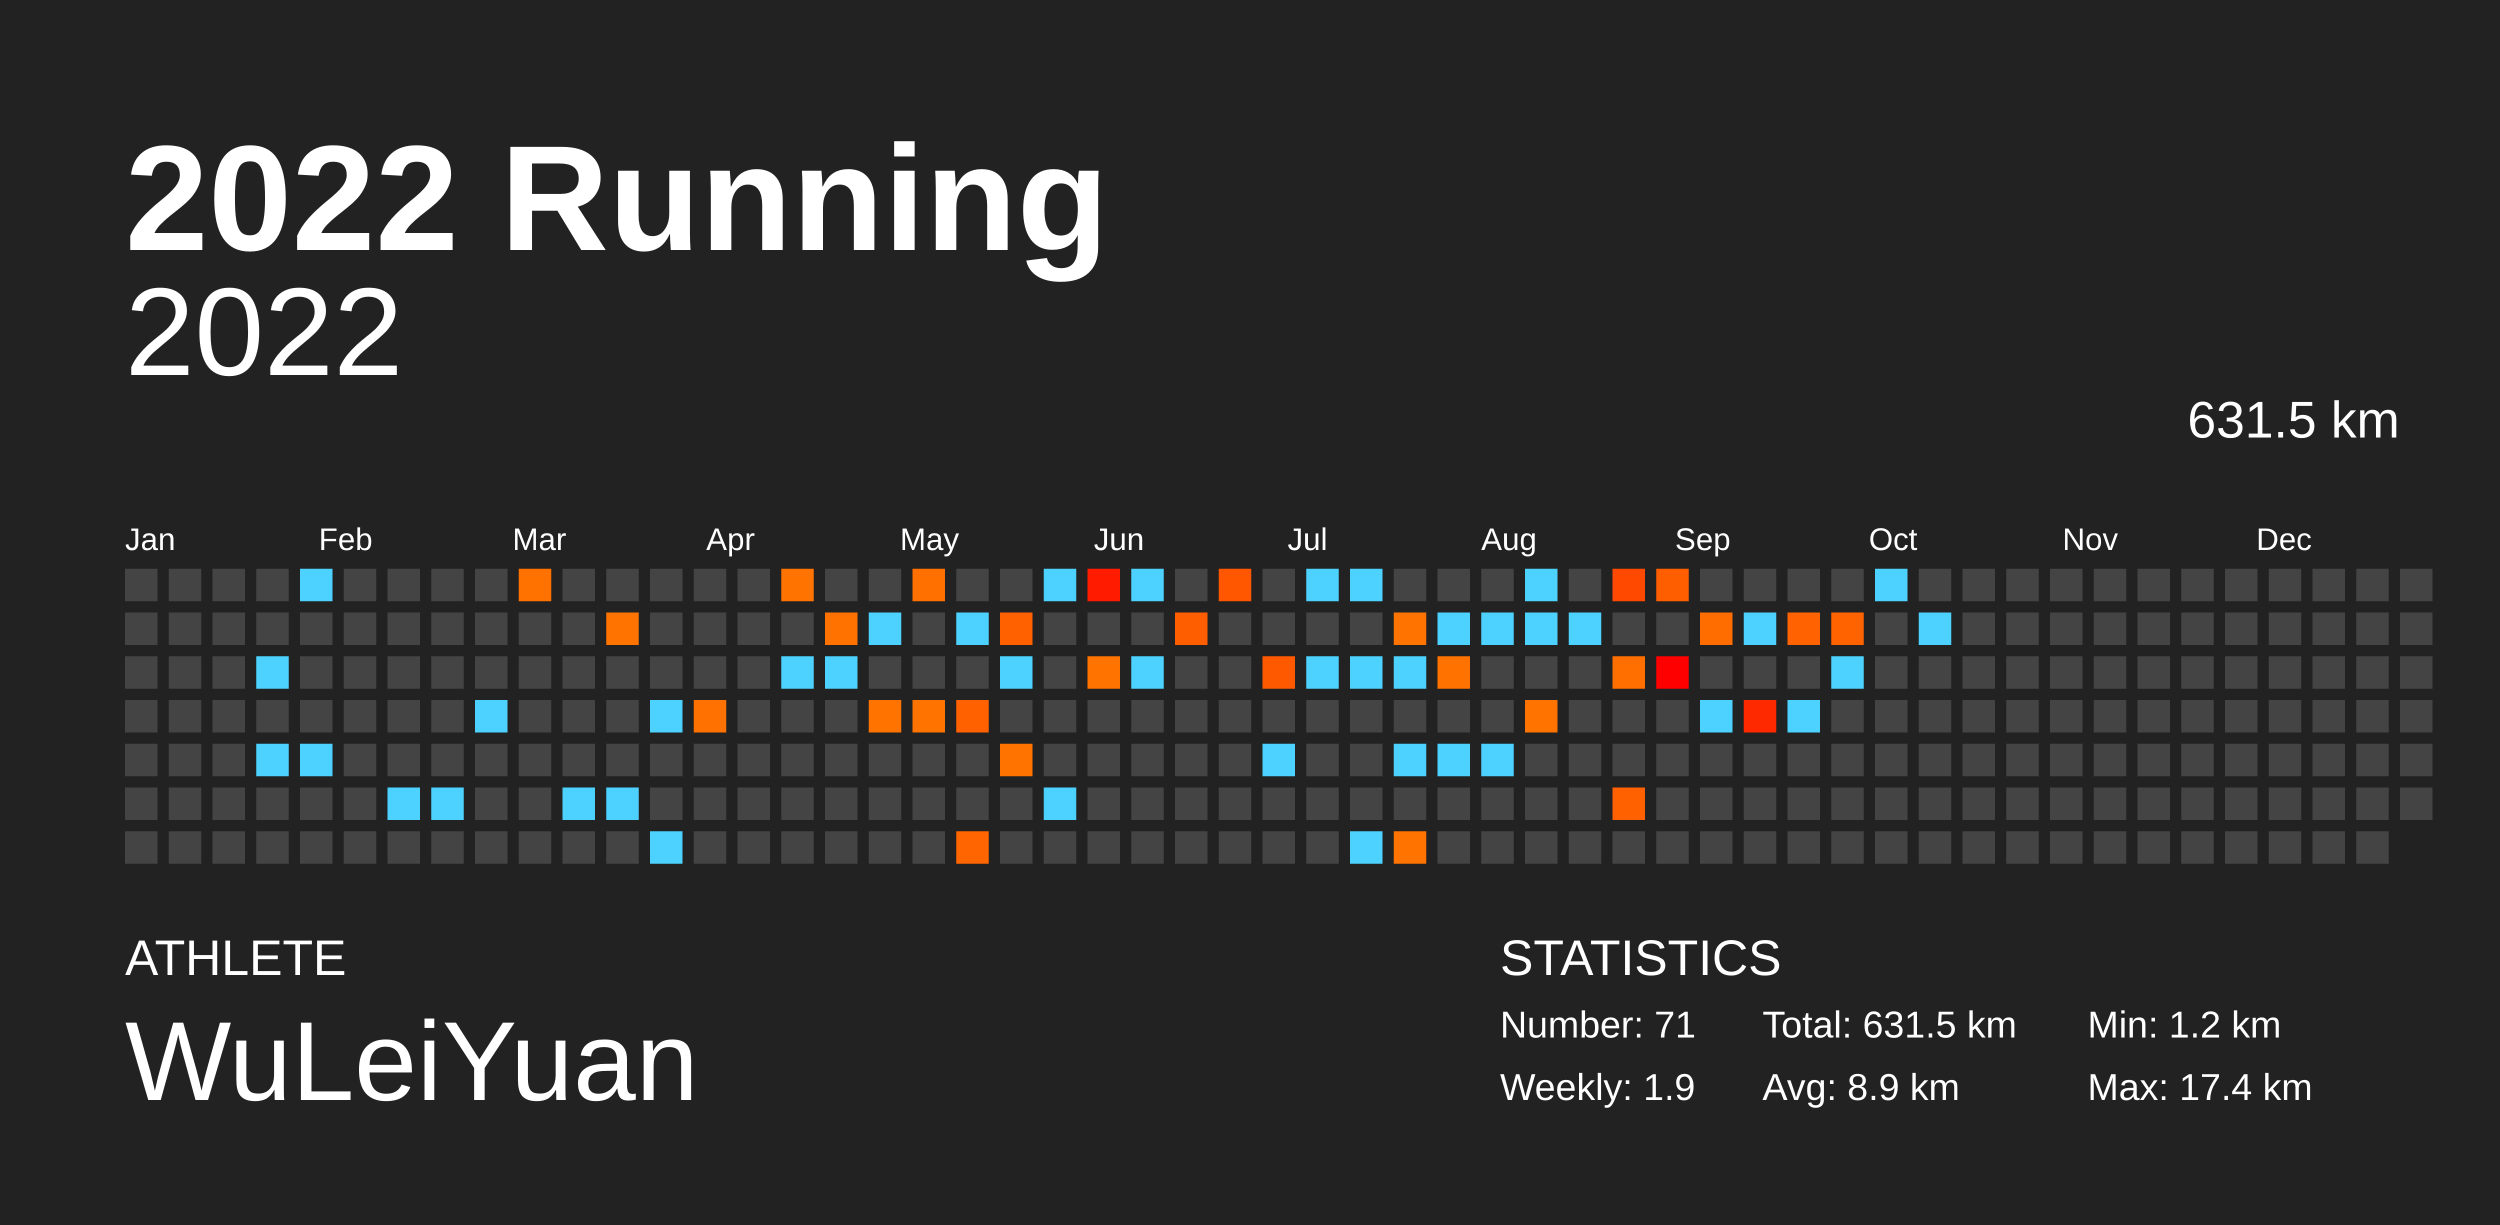
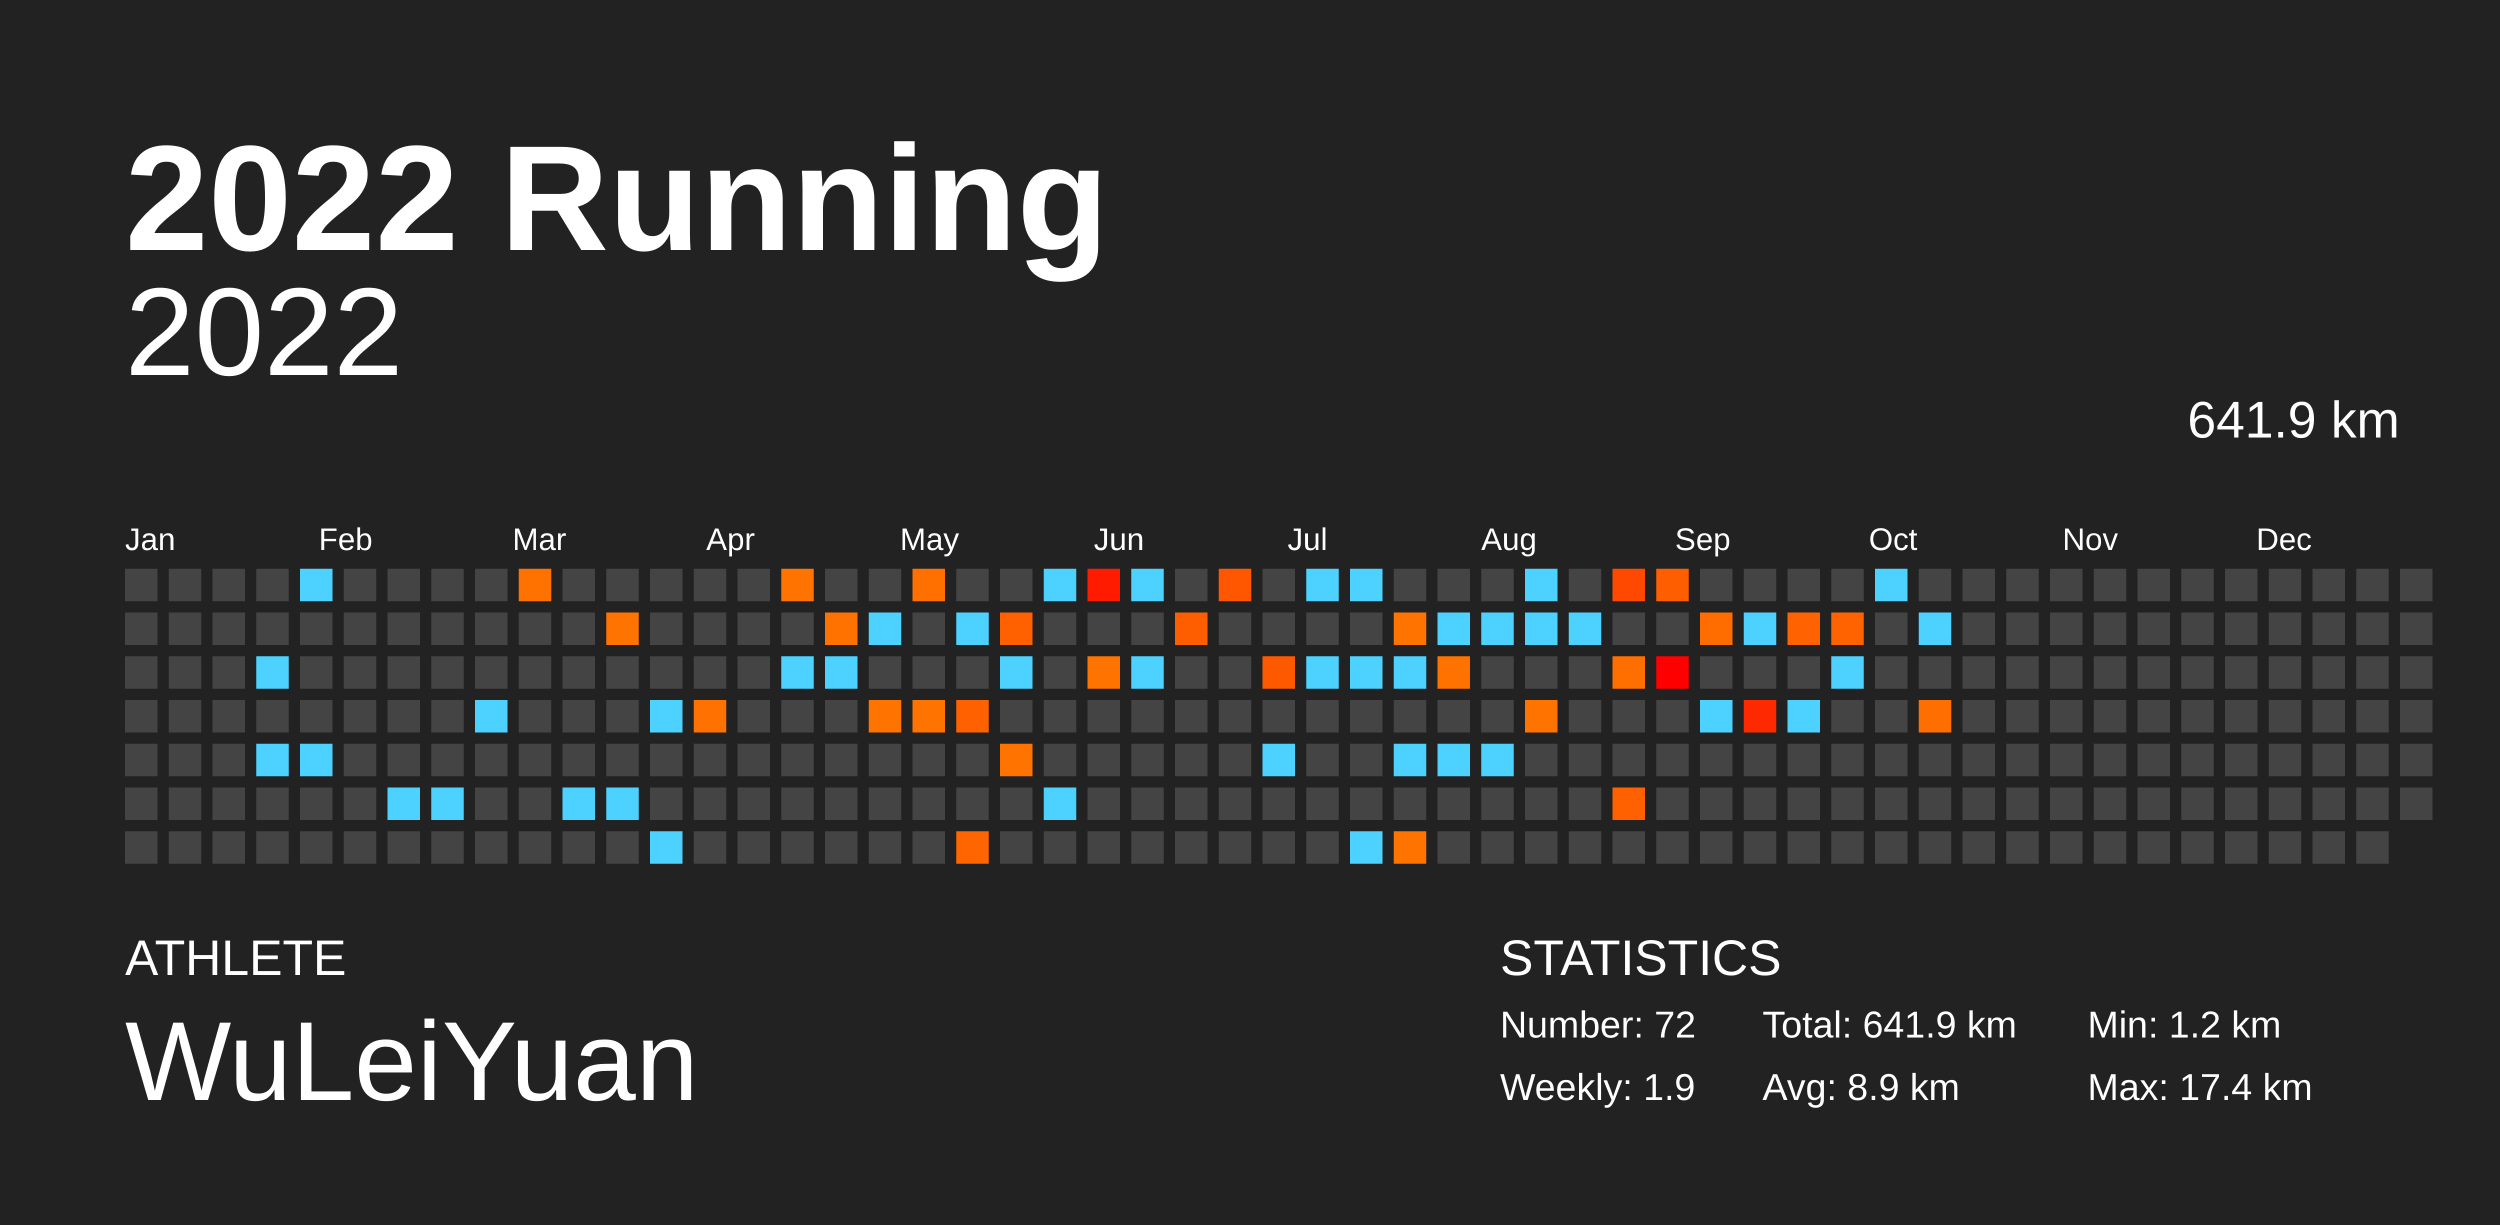
<svg xmlns="http://www.w3.org/2000/svg" baseProfile="full" height="98mm" version="1.1" viewBox="0,0,200,98" width="200mm">
  <defs />
  <rect fill="#222222" height="98" width="200" x="0" y="0" />
  <text fill="#FFFFFF" style="font-size:12px; font-family:Arial; font-weight:bold;" x="10" y="20">2022 Running</text>
  <text fill="#FFFFFF" style="font-size:4px; font-family:Arial" x="10" y="78">ATHLETE</text>
  <text fill="#FFFFFF" style="font-size:9px; font-family:Arial" x="10" y="88">WuLeiYuan</text>
  <text fill="#FFFFFF" style="font-size:4px; font-family:Arial" x="120" y="78">STATISTICS</text>
-   <text fill="#FFFFFF" style="font-size:3px; font-family:Arial" x="120" y="83">Number: 71</text>
+   <text fill="#FFFFFF" style="font-size:3px; font-family:Arial" x="120" y="83">Number: 72</text>
  <text fill="#FFFFFF" style="font-size:3px; font-family:Arial" x="120" y="88">Weekly: 1.9</text>
-   <text fill="#FFFFFF" style="font-size:3px; font-family:Arial" x="141" y="83">Total: 631.5 km</text>
+   <text fill="#FFFFFF" style="font-size:3px; font-family:Arial" x="141" y="83">Total: 641.9 km</text>
  <text fill="#FFFFFF" style="font-size:3px; font-family:Arial" x="141" y="88">Avg: 8.9 km</text>
  <text fill="#FFFFFF" style="font-size:3px; font-family:Arial" x="167" y="83">Min: 1.2 km</text>
  <text fill="#FFFFFF" style="font-size:3px; font-family:Arial" x="167" y="88">Max: 17.4 km</text>
  <text alignment-baseline="hanging" fill="#FFFFFF" style="font-size:10.0px; font-family:Arial;" x="10" y="30">2022</text>
-   <text alignment-baseline="hanging" fill="#FFFFFF" style="font-size:4.125px; font-family:Arial;" x="175" y="35">631.5 km</text>
+   <text alignment-baseline="hanging" fill="#FFFFFF" style="font-size:4.125px; font-family:Arial;" x="175" y="35">641.9 km</text>
  <text fill="#FFFFFF" style="font-size:2.5px; font-family:Arial" x="10.0" y="44">Jan</text>
  <text fill="#FFFFFF" style="font-size:2.5px; font-family:Arial" x="25.5" y="44">Feb</text>
  <text fill="#FFFFFF" style="font-size:2.5px; font-family:Arial" x="41.0" y="44">Mar</text>
  <text fill="#FFFFFF" style="font-size:2.5px; font-family:Arial" x="56.5" y="44">Apr</text>
  <text fill="#FFFFFF" style="font-size:2.5px; font-family:Arial" x="72.0" y="44">May</text>
  <text fill="#FFFFFF" style="font-size:2.5px; font-family:Arial" x="87.5" y="44">Jun</text>
  <text fill="#FFFFFF" style="font-size:2.5px; font-family:Arial" x="103.0" y="44">Jul</text>
  <text fill="#FFFFFF" style="font-size:2.5px; font-family:Arial" x="118.5" y="44">Aug</text>
  <text fill="#FFFFFF" style="font-size:2.5px; font-family:Arial" x="134.0" y="44">Sep</text>
  <text fill="#FFFFFF" style="font-size:2.5px; font-family:Arial" x="149.5" y="44">Oct</text>
  <text fill="#FFFFFF" style="font-size:2.5px; font-family:Arial" x="165.0" y="44">Nov</text>
  <text fill="#FFFFFF" style="font-size:2.5px; font-family:Arial" x="180.5" y="44">Dec</text>
  <rect fill="#444444" height="2.6" width="2.6" x="10.0" y="45.5" />
  <rect fill="#444444" height="2.6" width="2.6" x="10.0" y="49.0" />
  <rect fill="#444444" height="2.6" width="2.6" x="10.0" y="52.5" />
  <rect fill="#444444" height="2.6" width="2.6" x="10.0" y="56.0" />
  <rect fill="#444444" height="2.6" width="2.6" x="10.0" y="59.5" />
  <rect fill="#444444" height="2.6" width="2.6" x="10.0" y="63.0" />
  <rect fill="#444444" height="2.6" width="2.6" x="10.0" y="66.5" />
  <rect fill="#444444" height="2.6" width="2.6" x="13.5" y="45.5" />
  <rect fill="#444444" height="2.6" width="2.6" x="13.5" y="49.0" />
  <rect fill="#444444" height="2.6" width="2.6" x="13.5" y="52.5" />
  <rect fill="#444444" height="2.6" width="2.6" x="13.5" y="56.0" />
  <rect fill="#444444" height="2.6" width="2.6" x="13.5" y="59.5" />
  <rect fill="#444444" height="2.6" width="2.6" x="13.5" y="63.0" />
  <rect fill="#444444" height="2.6" width="2.6" x="13.5" y="66.5" />
  <rect fill="#444444" height="2.6" width="2.6" x="17.0" y="45.5" />
  <rect fill="#444444" height="2.6" width="2.6" x="17.0" y="49.0" />
  <rect fill="#444444" height="2.6" width="2.6" x="17.0" y="52.5" />
  <rect fill="#444444" height="2.6" width="2.6" x="17.0" y="56.0" />
  <rect fill="#444444" height="2.6" width="2.6" x="17.0" y="59.5" />
  <rect fill="#444444" height="2.6" width="2.6" x="17.0" y="63.0" />
  <rect fill="#444444" height="2.6" width="2.6" x="17.0" y="66.5" />
  <rect fill="#444444" height="2.6" width="2.6" x="20.5" y="45.5" />
  <rect fill="#444444" height="2.6" width="2.6" x="20.5" y="49.0" />
  <rect fill="#4dd2ff" height="2.6" width="2.6" x="20.5" y="52.5" />
  <rect fill="#444444" height="2.6" width="2.6" x="20.5" y="56.0" />
  <rect fill="#4dd2ff" height="2.6" width="2.6" x="20.5" y="59.5" />
  <rect fill="#444444" height="2.6" width="2.6" x="20.5" y="63.0" />
  <rect fill="#444444" height="2.6" width="2.6" x="20.5" y="66.5" />
  <rect fill="#4dd2ff" height="2.6" width="2.6" x="24.0" y="45.5" />
  <rect fill="#444444" height="2.6" width="2.6" x="24.0" y="49.0" />
  <rect fill="#444444" height="2.6" width="2.6" x="24.0" y="52.5" />
  <rect fill="#444444" height="2.6" width="2.6" x="24.0" y="56.0" />
  <rect fill="#4dd2ff" height="2.6" width="2.6" x="24.0" y="59.5" />
  <rect fill="#444444" height="2.6" width="2.6" x="24.0" y="63.0" />
  <rect fill="#444444" height="2.6" width="2.6" x="24.0" y="66.5" />
  <rect fill="#444444" height="2.6" width="2.6" x="27.5" y="45.5" />
  <rect fill="#444444" height="2.6" width="2.6" x="27.5" y="49.0" />
  <rect fill="#444444" height="2.6" width="2.6" x="27.5" y="52.5" />
  <rect fill="#444444" height="2.6" width="2.6" x="27.5" y="56.0" />
  <rect fill="#444444" height="2.6" width="2.6" x="27.5" y="59.5" />
  <rect fill="#444444" height="2.6" width="2.6" x="27.5" y="63.0" />
  <rect fill="#444444" height="2.6" width="2.6" x="27.5" y="66.5" />
  <rect fill="#444444" height="2.6" width="2.6" x="31.0" y="45.5" />
  <rect fill="#444444" height="2.6" width="2.6" x="31.0" y="49.0" />
  <rect fill="#444444" height="2.6" width="2.6" x="31.0" y="52.5" />
  <rect fill="#444444" height="2.6" width="2.6" x="31.0" y="56.0" />
  <rect fill="#444444" height="2.6" width="2.6" x="31.0" y="59.5" />
  <rect fill="#4dd2ff" height="2.6" width="2.6" x="31.0" y="63.0" />
  <rect fill="#444444" height="2.6" width="2.6" x="31.0" y="66.5" />
  <rect fill="#444444" height="2.6" width="2.6" x="34.5" y="45.5" />
  <rect fill="#444444" height="2.6" width="2.6" x="34.5" y="49.0" />
  <rect fill="#444444" height="2.6" width="2.6" x="34.5" y="52.5" />
  <rect fill="#444444" height="2.6" width="2.6" x="34.5" y="56.0" />
  <rect fill="#444444" height="2.6" width="2.6" x="34.5" y="59.5" />
  <rect fill="#4dd2ff" height="2.6" width="2.6" x="34.5" y="63.0" />
  <rect fill="#444444" height="2.6" width="2.6" x="34.5" y="66.5" />
  <rect fill="#444444" height="2.6" width="2.6" x="38.0" y="45.5" />
  <rect fill="#444444" height="2.6" width="2.6" x="38.0" y="49.0" />
  <rect fill="#444444" height="2.6" width="2.6" x="38.0" y="52.5" />
  <rect fill="#4dd2ff" height="2.6" width="2.6" x="38.0" y="56.0" />
  <rect fill="#444444" height="2.6" width="2.6" x="38.0" y="59.5" />
  <rect fill="#444444" height="2.6" width="2.6" x="38.0" y="63.0" />
  <rect fill="#444444" height="2.6" width="2.6" x="38.0" y="66.5" />
  <rect fill="#ff7200" height="2.6" width="2.6" x="41.5" y="45.5" />
  <rect fill="#444444" height="2.6" width="2.6" x="41.5" y="49.0" />
  <rect fill="#444444" height="2.6" width="2.6" x="41.5" y="52.5" />
  <rect fill="#444444" height="2.6" width="2.6" x="41.5" y="56.0" />
  <rect fill="#444444" height="2.6" width="2.6" x="41.5" y="59.5" />
  <rect fill="#444444" height="2.6" width="2.6" x="41.5" y="63.0" />
  <rect fill="#444444" height="2.6" width="2.6" x="41.5" y="66.5" />
  <rect fill="#444444" height="2.6" width="2.6" x="45.0" y="45.5" />
  <rect fill="#444444" height="2.6" width="2.6" x="45.0" y="49.0" />
  <rect fill="#444444" height="2.6" width="2.6" x="45.0" y="52.5" />
  <rect fill="#444444" height="2.6" width="2.6" x="45.0" y="56.0" />
  <rect fill="#444444" height="2.6" width="2.6" x="45.0" y="59.5" />
  <rect fill="#4dd2ff" height="2.6" width="2.6" x="45.0" y="63.0" />
  <rect fill="#444444" height="2.6" width="2.6" x="45.0" y="66.5" />
  <rect fill="#444444" height="2.6" width="2.6" x="48.5" y="45.5" />
  <rect fill="#ff7400" height="2.6" width="2.6" x="48.5" y="49.0" />
  <rect fill="#444444" height="2.6" width="2.6" x="48.5" y="52.5" />
  <rect fill="#444444" height="2.6" width="2.6" x="48.5" y="56.0" />
  <rect fill="#444444" height="2.6" width="2.6" x="48.5" y="59.5" />
  <rect fill="#4dd2ff" height="2.6" width="2.6" x="48.5" y="63.0" />
  <rect fill="#444444" height="2.6" width="2.6" x="48.5" y="66.5" />
  <rect fill="#444444" height="2.6" width="2.6" x="52.0" y="45.5" />
  <rect fill="#444444" height="2.6" width="2.6" x="52.0" y="49.0" />
  <rect fill="#444444" height="2.6" width="2.6" x="52.0" y="52.5" />
  <rect fill="#4dd2ff" height="2.6" width="2.6" x="52.0" y="56.0" />
  <rect fill="#444444" height="2.6" width="2.6" x="52.0" y="59.5" />
  <rect fill="#444444" height="2.6" width="2.6" x="52.0" y="63.0" />
  <rect fill="#4dd2ff" height="2.6" width="2.6" x="52.0" y="66.5" />
  <rect fill="#444444" height="2.6" width="2.6" x="55.5" y="45.5" />
  <rect fill="#444444" height="2.6" width="2.6" x="55.5" y="49.0" />
  <rect fill="#444444" height="2.6" width="2.6" x="55.5" y="52.5" />
  <rect fill="#ff7100" height="2.6" width="2.6" x="55.5" y="56.0" />
  <rect fill="#444444" height="2.6" width="2.6" x="55.5" y="59.5" />
  <rect fill="#444444" height="2.6" width="2.6" x="55.5" y="63.0" />
  <rect fill="#444444" height="2.6" width="2.6" x="55.5" y="66.5" />
  <rect fill="#444444" height="2.6" width="2.6" x="59.0" y="45.5" />
  <rect fill="#444444" height="2.6" width="2.6" x="59.0" y="49.0" />
  <rect fill="#444444" height="2.6" width="2.6" x="59.0" y="52.5" />
  <rect fill="#444444" height="2.6" width="2.6" x="59.0" y="56.0" />
  <rect fill="#444444" height="2.6" width="2.6" x="59.0" y="59.5" />
  <rect fill="#444444" height="2.6" width="2.6" x="59.0" y="63.0" />
  <rect fill="#444444" height="2.6" width="2.6" x="59.0" y="66.5" />
  <rect fill="#ff7300" height="2.6" width="2.6" x="62.5" y="45.5" />
  <rect fill="#444444" height="2.6" width="2.6" x="62.5" y="49.0" />
  <rect fill="#4dd2ff" height="2.6" width="2.6" x="62.5" y="52.5" />
  <rect fill="#444444" height="2.6" width="2.6" x="62.5" y="56.0" />
  <rect fill="#444444" height="2.6" width="2.6" x="62.5" y="59.5" />
  <rect fill="#444444" height="2.6" width="2.6" x="62.5" y="63.0" />
  <rect fill="#444444" height="2.6" width="2.6" x="62.5" y="66.5" />
  <rect fill="#444444" height="2.6" width="2.6" x="66.0" y="45.5" />
  <rect fill="#ff7200" height="2.6" width="2.6" x="66.0" y="49.0" />
  <rect fill="#4dd2ff" height="2.6" width="2.6" x="66.0" y="52.5" />
  <rect fill="#444444" height="2.6" width="2.6" x="66.0" y="56.0" />
  <rect fill="#444444" height="2.6" width="2.6" x="66.0" y="59.5" />
  <rect fill="#444444" height="2.6" width="2.6" x="66.0" y="63.0" />
  <rect fill="#444444" height="2.6" width="2.6" x="66.0" y="66.5" />
  <rect fill="#444444" height="2.6" width="2.6" x="69.5" y="45.5" />
  <rect fill="#4dd2ff" height="2.6" width="2.6" x="69.5" y="49.0" />
  <rect fill="#444444" height="2.6" width="2.6" x="69.5" y="52.5" />
  <rect fill="#ff7300" height="2.6" width="2.6" x="69.5" y="56.0" />
  <rect fill="#444444" height="2.6" width="2.6" x="69.5" y="59.5" />
  <rect fill="#444444" height="2.6" width="2.6" x="69.5" y="63.0" />
  <rect fill="#444444" height="2.6" width="2.6" x="69.5" y="66.5" />
  <rect fill="#ff7000" height="2.6" width="2.6" x="73.0" y="45.5" />
  <rect fill="#444444" height="2.6" width="2.6" x="73.0" y="49.0" />
  <rect fill="#444444" height="2.6" width="2.6" x="73.0" y="52.5" />
  <rect fill="#ff7400" height="2.6" width="2.6" x="73.0" y="56.0" />
  <rect fill="#444444" height="2.6" width="2.6" x="73.0" y="59.5" />
  <rect fill="#444444" height="2.6" width="2.6" x="73.0" y="63.0" />
  <rect fill="#444444" height="2.6" width="2.6" x="73.0" y="66.5" />
  <rect fill="#444444" height="2.6" width="2.6" x="76.5" y="45.5" />
  <rect fill="#4dd2ff" height="2.6" width="2.6" x="76.5" y="49.0" />
  <rect fill="#444444" height="2.6" width="2.6" x="76.5" y="52.5" />
  <rect fill="#ff6100" height="2.6" width="2.6" x="76.5" y="56.0" />
  <rect fill="#444444" height="2.6" width="2.6" x="76.5" y="59.5" />
  <rect fill="#444444" height="2.6" width="2.6" x="76.5" y="63.0" />
  <rect fill="#ff6500" height="2.6" width="2.6" x="76.5" y="66.5" />
  <rect fill="#444444" height="2.6" width="2.6" x="80.0" y="45.5" />
  <rect fill="#ff6000" height="2.6" width="2.6" x="80.0" y="49.0" />
  <rect fill="#4dd2ff" height="2.6" width="2.6" x="80.0" y="52.5" />
  <rect fill="#444444" height="2.6" width="2.6" x="80.0" y="56.0" />
  <rect fill="#ff7400" height="2.6" width="2.6" x="80.0" y="59.5" />
  <rect fill="#444444" height="2.6" width="2.6" x="80.0" y="63.0" />
  <rect fill="#444444" height="2.6" width="2.6" x="80.0" y="66.5" />
  <rect fill="#4dd2ff" height="2.6" width="2.6" x="83.5" y="45.5" />
  <rect fill="#444444" height="2.6" width="2.6" x="83.5" y="49.0" />
  <rect fill="#444444" height="2.6" width="2.6" x="83.5" y="52.5" />
  <rect fill="#444444" height="2.6" width="2.6" x="83.5" y="56.0" />
  <rect fill="#444444" height="2.6" width="2.6" x="83.5" y="59.5" />
  <rect fill="#4dd2ff" height="2.6" width="2.6" x="83.5" y="63.0" />
  <rect fill="#444444" height="2.6" width="2.6" x="83.5" y="66.5" />
  <rect fill="#ff1b00" height="2.6" width="2.6" x="87.0" y="45.5" />
  <rect fill="#444444" height="2.6" width="2.6" x="87.0" y="49.0" />
  <rect fill="#ff7400" height="2.6" width="2.6" x="87.0" y="52.5" />
  <rect fill="#444444" height="2.6" width="2.6" x="87.0" y="56.0" />
  <rect fill="#444444" height="2.6" width="2.6" x="87.0" y="59.5" />
  <rect fill="#444444" height="2.6" width="2.6" x="87.0" y="63.0" />
  <rect fill="#444444" height="2.6" width="2.6" x="87.0" y="66.5" />
  <rect fill="#4dd2ff" height="2.6" width="2.6" x="90.5" y="45.5" />
  <rect fill="#444444" height="2.6" width="2.6" x="90.5" y="49.0" />
  <rect fill="#4dd2ff" height="2.6" width="2.6" x="90.5" y="52.5" />
  <rect fill="#444444" height="2.6" width="2.6" x="90.5" y="56.0" />
  <rect fill="#444444" height="2.6" width="2.6" x="90.5" y="59.5" />
  <rect fill="#444444" height="2.6" width="2.6" x="90.5" y="63.0" />
  <rect fill="#444444" height="2.6" width="2.6" x="90.5" y="66.5" />
  <rect fill="#444444" height="2.6" width="2.6" x="94.0" y="45.5" />
  <rect fill="#ff5e00" height="2.6" width="2.6" x="94.0" y="49.0" />
  <rect fill="#444444" height="2.6" width="2.6" x="94.0" y="52.5" />
  <rect fill="#444444" height="2.6" width="2.6" x="94.0" y="56.0" />
  <rect fill="#444444" height="2.6" width="2.6" x="94.0" y="59.5" />
  <rect fill="#444444" height="2.6" width="2.6" x="94.0" y="63.0" />
  <rect fill="#444444" height="2.6" width="2.6" x="94.0" y="66.5" />
  <rect fill="#ff5700" height="2.6" width="2.6" x="97.5" y="45.5" />
  <rect fill="#444444" height="2.6" width="2.6" x="97.5" y="49.0" />
  <rect fill="#444444" height="2.6" width="2.6" x="97.5" y="52.5" />
  <rect fill="#444444" height="2.6" width="2.6" x="97.5" y="56.0" />
  <rect fill="#444444" height="2.6" width="2.6" x="97.5" y="59.5" />
  <rect fill="#444444" height="2.6" width="2.6" x="97.5" y="63.0" />
  <rect fill="#444444" height="2.6" width="2.6" x="97.5" y="66.5" />
  <rect fill="#444444" height="2.6" width="2.6" x="101.0" y="45.5" />
  <rect fill="#444444" height="2.6" width="2.6" x="101.0" y="49.0" />
  <rect fill="#ff5900" height="2.6" width="2.6" x="101.0" y="52.5" />
  <rect fill="#444444" height="2.6" width="2.6" x="101.0" y="56.0" />
  <rect fill="#4dd2ff" height="2.6" width="2.6" x="101.0" y="59.5" />
  <rect fill="#444444" height="2.6" width="2.6" x="101.0" y="63.0" />
  <rect fill="#444444" height="2.6" width="2.6" x="101.0" y="66.5" />
  <rect fill="#4dd2ff" height="2.6" width="2.6" x="104.5" y="45.5" />
  <rect fill="#444444" height="2.6" width="2.6" x="104.5" y="49.0" />
  <rect fill="#4dd2ff" height="2.6" width="2.6" x="104.5" y="52.5" />
  <rect fill="#444444" height="2.6" width="2.6" x="104.5" y="56.0" />
  <rect fill="#444444" height="2.6" width="2.6" x="104.5" y="59.5" />
  <rect fill="#444444" height="2.6" width="2.6" x="104.5" y="63.0" />
  <rect fill="#444444" height="2.6" width="2.6" x="104.5" y="66.5" />
  <rect fill="#4dd2ff" height="2.6" width="2.6" x="108.0" y="45.5" />
  <rect fill="#444444" height="2.6" width="2.6" x="108.0" y="49.0" />
  <rect fill="#4dd2ff" height="2.6" width="2.6" x="108.0" y="52.5" />
  <rect fill="#444444" height="2.6" width="2.6" x="108.0" y="56.0" />
  <rect fill="#444444" height="2.6" width="2.6" x="108.0" y="59.5" />
  <rect fill="#444444" height="2.6" width="2.6" x="108.0" y="63.0" />
  <rect fill="#4dd2ff" height="2.6" width="2.6" x="108.0" y="66.5" />
  <rect fill="#444444" height="2.6" width="2.6" x="111.5" y="45.5" />
  <rect fill="#ff7300" height="2.6" width="2.6" x="111.5" y="49.0" />
  <rect fill="#4dd2ff" height="2.6" width="2.6" x="111.5" y="52.5" />
  <rect fill="#444444" height="2.6" width="2.6" x="111.5" y="56.0" />
  <rect fill="#4dd2ff" height="2.6" width="2.6" x="111.5" y="59.5" />
  <rect fill="#444444" height="2.6" width="2.6" x="111.5" y="63.0" />
  <rect fill="#ff7300" height="2.6" width="2.6" x="111.5" y="66.5" />
  <rect fill="#444444" height="2.6" width="2.6" x="115.0" y="45.5" />
  <rect fill="#4dd2ff" height="2.6" width="2.6" x="115.0" y="49.0" />
  <rect fill="#ff7200" height="2.6" width="2.6" x="115.0" y="52.5" />
  <rect fill="#444444" height="2.6" width="2.6" x="115.0" y="56.0" />
  <rect fill="#4dd2ff" height="2.6" width="2.6" x="115.0" y="59.5" />
  <rect fill="#444444" height="2.6" width="2.6" x="115.0" y="63.0" />
  <rect fill="#444444" height="2.6" width="2.6" x="115.0" y="66.5" />
  <rect fill="#444444" height="2.6" width="2.6" x="118.5" y="45.5" />
  <rect fill="#4dd2ff" height="2.6" width="2.6" x="118.5" y="49.0" />
  <rect fill="#444444" height="2.6" width="2.6" x="118.5" y="52.5" />
  <rect fill="#444444" height="2.6" width="2.6" x="118.5" y="56.0" />
  <rect fill="#4dd2ff" height="2.6" width="2.6" x="118.5" y="59.5" />
  <rect fill="#444444" height="2.6" width="2.6" x="118.5" y="63.0" />
  <rect fill="#444444" height="2.6" width="2.6" x="118.5" y="66.5" />
  <rect fill="#4dd2ff" height="2.6" width="2.6" x="122.0" y="45.5" />
  <rect fill="#4dd2ff" height="2.6" width="2.6" x="122.0" y="49.0" />
  <rect fill="#444444" height="2.6" width="2.6" x="122.0" y="52.5" />
  <rect fill="#ff7400" height="2.6" width="2.6" x="122.0" y="56.0" />
  <rect fill="#444444" height="2.6" width="2.6" x="122.0" y="59.5" />
  <rect fill="#444444" height="2.6" width="2.6" x="122.0" y="63.0" />
  <rect fill="#444444" height="2.6" width="2.6" x="122.0" y="66.5" />
  <rect fill="#444444" height="2.6" width="2.6" x="125.5" y="45.5" />
  <rect fill="#4dd2ff" height="2.6" width="2.6" x="125.5" y="49.0" />
  <rect fill="#444444" height="2.6" width="2.6" x="125.5" y="52.5" />
  <rect fill="#444444" height="2.6" width="2.6" x="125.5" y="56.0" />
  <rect fill="#444444" height="2.6" width="2.6" x="125.5" y="59.5" />
  <rect fill="#444444" height="2.6" width="2.6" x="125.5" y="63.0" />
  <rect fill="#444444" height="2.6" width="2.6" x="125.5" y="66.5" />
  <rect fill="#ff4900" height="2.6" width="2.6" x="129.0" y="45.5" />
  <rect fill="#444444" height="2.6" width="2.6" x="129.0" y="49.0" />
  <rect fill="#ff6f00" height="2.6" width="2.6" x="129.0" y="52.5" />
  <rect fill="#444444" height="2.6" width="2.6" x="129.0" y="56.0" />
  <rect fill="#444444" height="2.6" width="2.6" x="129.0" y="59.5" />
  <rect fill="#ff6000" height="2.6" width="2.6" x="129.0" y="63.0" />
  <rect fill="#444444" height="2.6" width="2.6" x="129.0" y="66.5" />
  <rect fill="#ff5e00" height="2.6" width="2.6" x="132.5" y="45.5" />
  <rect fill="#444444" height="2.6" width="2.6" x="132.5" y="49.0" />
  <rect fill="#ff0000" height="2.6" width="2.6" x="132.5" y="52.5" />
  <rect fill="#444444" height="2.6" width="2.6" x="132.5" y="56.0" />
  <rect fill="#444444" height="2.6" width="2.6" x="132.5" y="59.5" />
  <rect fill="#444444" height="2.6" width="2.6" x="132.5" y="63.0" />
  <rect fill="#444444" height="2.6" width="2.6" x="132.5" y="66.5" />
  <rect fill="#444444" height="2.6" width="2.6" x="136.0" y="45.5" />
  <rect fill="#ff6c00" height="2.6" width="2.6" x="136.0" y="49.0" />
  <rect fill="#444444" height="2.6" width="2.6" x="136.0" y="52.5" />
  <rect fill="#4dd2ff" height="2.6" width="2.6" x="136.0" y="56.0" />
  <rect fill="#444444" height="2.6" width="2.6" x="136.0" y="59.5" />
  <rect fill="#444444" height="2.6" width="2.6" x="136.0" y="63.0" />
  <rect fill="#444444" height="2.6" width="2.6" x="136.0" y="66.5" />
  <rect fill="#444444" height="2.6" width="2.6" x="139.5" y="45.5" />
  <rect fill="#4dd2ff" height="2.6" width="2.6" x="139.5" y="49.0" />
  <rect fill="#444444" height="2.6" width="2.6" x="139.5" y="52.5" />
  <rect fill="#ff2900" height="2.6" width="2.6" x="139.5" y="56.0" />
  <rect fill="#444444" height="2.6" width="2.6" x="139.5" y="59.5" />
  <rect fill="#444444" height="2.6" width="2.6" x="139.5" y="63.0" />
  <rect fill="#444444" height="2.6" width="2.6" x="139.5" y="66.5" />
  <rect fill="#444444" height="2.6" width="2.6" x="143.0" y="45.5" />
  <rect fill="#ff6200" height="2.6" width="2.6" x="143.0" y="49.0" />
  <rect fill="#444444" height="2.6" width="2.6" x="143.0" y="52.5" />
  <rect fill="#4dd2ff" height="2.6" width="2.6" x="143.0" y="56.0" />
  <rect fill="#444444" height="2.6" width="2.6" x="143.0" y="59.5" />
  <rect fill="#444444" height="2.6" width="2.6" x="143.0" y="63.0" />
  <rect fill="#444444" height="2.6" width="2.6" x="143.0" y="66.5" />
  <rect fill="#444444" height="2.6" width="2.6" x="146.5" y="45.5" />
  <rect fill="#ff6300" height="2.6" width="2.6" x="146.5" y="49.0" />
  <rect fill="#4dd2ff" height="2.6" width="2.6" x="146.5" y="52.5" />
  <rect fill="#444444" height="2.6" width="2.6" x="146.5" y="56.0" />
  <rect fill="#444444" height="2.6" width="2.6" x="146.5" y="59.5" />
  <rect fill="#444444" height="2.6" width="2.6" x="146.5" y="63.0" />
  <rect fill="#444444" height="2.6" width="2.6" x="146.5" y="66.5" />
  <rect fill="#4dd2ff" height="2.6" width="2.6" x="150.0" y="45.5" />
  <rect fill="#444444" height="2.6" width="2.6" x="150.0" y="49.0" />
  <rect fill="#444444" height="2.6" width="2.6" x="150.0" y="52.5" />
  <rect fill="#444444" height="2.6" width="2.6" x="150.0" y="56.0" />
  <rect fill="#444444" height="2.6" width="2.6" x="150.0" y="59.5" />
  <rect fill="#444444" height="2.6" width="2.6" x="150.0" y="63.0" />
  <rect fill="#444444" height="2.6" width="2.6" x="150.0" y="66.5" />
  <rect fill="#444444" height="2.6" width="2.6" x="153.5" y="45.5" />
  <rect fill="#4dd2ff" height="2.6" width="2.6" x="153.5" y="49.0" />
  <rect fill="#444444" height="2.6" width="2.6" x="153.5" y="52.5" />
-   <rect fill="#444444" height="2.6" width="2.6" x="153.5" y="56.0" />
+   <rect fill="#ff6e00" height="2.6" width="2.6" x="153.5" y="56.0" />
  <rect fill="#444444" height="2.6" width="2.6" x="153.5" y="59.5" />
  <rect fill="#444444" height="2.6" width="2.6" x="153.5" y="63.0" />
  <rect fill="#444444" height="2.6" width="2.6" x="153.5" y="66.5" />
  <rect fill="#444444" height="2.6" width="2.6" x="157.0" y="45.5" />
  <rect fill="#444444" height="2.6" width="2.6" x="157.0" y="49.0" />
  <rect fill="#444444" height="2.6" width="2.6" x="157.0" y="52.5" />
  <rect fill="#444444" height="2.6" width="2.6" x="157.0" y="56.0" />
  <rect fill="#444444" height="2.6" width="2.6" x="157.0" y="59.5" />
  <rect fill="#444444" height="2.6" width="2.6" x="157.0" y="63.0" />
  <rect fill="#444444" height="2.6" width="2.6" x="157.0" y="66.5" />
  <rect fill="#444444" height="2.6" width="2.6" x="160.5" y="45.5" />
  <rect fill="#444444" height="2.6" width="2.6" x="160.5" y="49.0" />
  <rect fill="#444444" height="2.6" width="2.6" x="160.5" y="52.5" />
  <rect fill="#444444" height="2.6" width="2.6" x="160.5" y="56.0" />
  <rect fill="#444444" height="2.6" width="2.6" x="160.5" y="59.5" />
  <rect fill="#444444" height="2.6" width="2.6" x="160.5" y="63.0" />
  <rect fill="#444444" height="2.6" width="2.6" x="160.5" y="66.5" />
  <rect fill="#444444" height="2.6" width="2.6" x="164.0" y="45.5" />
  <rect fill="#444444" height="2.6" width="2.6" x="164.0" y="49.0" />
  <rect fill="#444444" height="2.6" width="2.6" x="164.0" y="52.5" />
  <rect fill="#444444" height="2.6" width="2.6" x="164.0" y="56.0" />
  <rect fill="#444444" height="2.6" width="2.6" x="164.0" y="59.5" />
  <rect fill="#444444" height="2.6" width="2.6" x="164.0" y="63.0" />
  <rect fill="#444444" height="2.6" width="2.6" x="164.0" y="66.5" />
  <rect fill="#444444" height="2.6" width="2.6" x="167.5" y="45.5" />
  <rect fill="#444444" height="2.6" width="2.6" x="167.5" y="49.0" />
  <rect fill="#444444" height="2.6" width="2.6" x="167.5" y="52.5" />
  <rect fill="#444444" height="2.6" width="2.6" x="167.5" y="56.0" />
  <rect fill="#444444" height="2.6" width="2.6" x="167.5" y="59.5" />
  <rect fill="#444444" height="2.6" width="2.6" x="167.5" y="63.0" />
  <rect fill="#444444" height="2.6" width="2.6" x="167.5" y="66.5" />
  <rect fill="#444444" height="2.6" width="2.6" x="171.0" y="45.5" />
  <rect fill="#444444" height="2.6" width="2.6" x="171.0" y="49.0" />
  <rect fill="#444444" height="2.6" width="2.6" x="171.0" y="52.5" />
  <rect fill="#444444" height="2.6" width="2.6" x="171.0" y="56.0" />
  <rect fill="#444444" height="2.6" width="2.6" x="171.0" y="59.5" />
  <rect fill="#444444" height="2.6" width="2.6" x="171.0" y="63.0" />
  <rect fill="#444444" height="2.6" width="2.6" x="171.0" y="66.5" />
  <rect fill="#444444" height="2.6" width="2.6" x="174.5" y="45.5" />
  <rect fill="#444444" height="2.6" width="2.6" x="174.5" y="49.0" />
  <rect fill="#444444" height="2.6" width="2.6" x="174.5" y="52.5" />
  <rect fill="#444444" height="2.6" width="2.6" x="174.5" y="56.0" />
  <rect fill="#444444" height="2.6" width="2.6" x="174.5" y="59.5" />
  <rect fill="#444444" height="2.6" width="2.6" x="174.5" y="63.0" />
  <rect fill="#444444" height="2.6" width="2.6" x="174.5" y="66.5" />
  <rect fill="#444444" height="2.6" width="2.6" x="178.0" y="45.5" />
  <rect fill="#444444" height="2.6" width="2.6" x="178.0" y="49.0" />
  <rect fill="#444444" height="2.6" width="2.6" x="178.0" y="52.5" />
  <rect fill="#444444" height="2.6" width="2.6" x="178.0" y="56.0" />
  <rect fill="#444444" height="2.6" width="2.6" x="178.0" y="59.5" />
  <rect fill="#444444" height="2.6" width="2.6" x="178.0" y="63.0" />
  <rect fill="#444444" height="2.6" width="2.6" x="178.0" y="66.5" />
  <rect fill="#444444" height="2.6" width="2.6" x="181.5" y="45.5" />
  <rect fill="#444444" height="2.6" width="2.6" x="181.5" y="49.0" />
  <rect fill="#444444" height="2.6" width="2.6" x="181.5" y="52.5" />
  <rect fill="#444444" height="2.6" width="2.6" x="181.5" y="56.0" />
  <rect fill="#444444" height="2.6" width="2.6" x="181.5" y="59.5" />
  <rect fill="#444444" height="2.6" width="2.6" x="181.5" y="63.0" />
  <rect fill="#444444" height="2.6" width="2.6" x="181.5" y="66.5" />
  <rect fill="#444444" height="2.6" width="2.6" x="185.0" y="45.5" />
  <rect fill="#444444" height="2.6" width="2.6" x="185.0" y="49.0" />
  <rect fill="#444444" height="2.6" width="2.6" x="185.0" y="52.5" />
  <rect fill="#444444" height="2.6" width="2.6" x="185.0" y="56.0" />
  <rect fill="#444444" height="2.6" width="2.6" x="185.0" y="59.5" />
  <rect fill="#444444" height="2.6" width="2.6" x="185.0" y="63.0" />
  <rect fill="#444444" height="2.6" width="2.6" x="185.0" y="66.5" />
  <rect fill="#444444" height="2.6" width="2.6" x="188.5" y="45.5" />
  <rect fill="#444444" height="2.6" width="2.6" x="188.5" y="49.0" />
  <rect fill="#444444" height="2.6" width="2.6" x="188.5" y="52.5" />
  <rect fill="#444444" height="2.6" width="2.6" x="188.5" y="56.0" />
  <rect fill="#444444" height="2.6" width="2.6" x="188.5" y="59.5" />
  <rect fill="#444444" height="2.6" width="2.6" x="188.5" y="63.0" />
  <rect fill="#444444" height="2.6" width="2.6" x="188.5" y="66.5" />
  <rect fill="#444444" height="2.6" width="2.6" x="192.0" y="45.5" />
  <rect fill="#444444" height="2.6" width="2.6" x="192.0" y="49.0" />
  <rect fill="#444444" height="2.6" width="2.6" x="192.0" y="52.5" />
  <rect fill="#444444" height="2.6" width="2.6" x="192.0" y="56.0" />
  <rect fill="#444444" height="2.6" width="2.6" x="192.0" y="59.5" />
  <rect fill="#444444" height="2.6" width="2.6" x="192.0" y="63.0" />
</svg>
